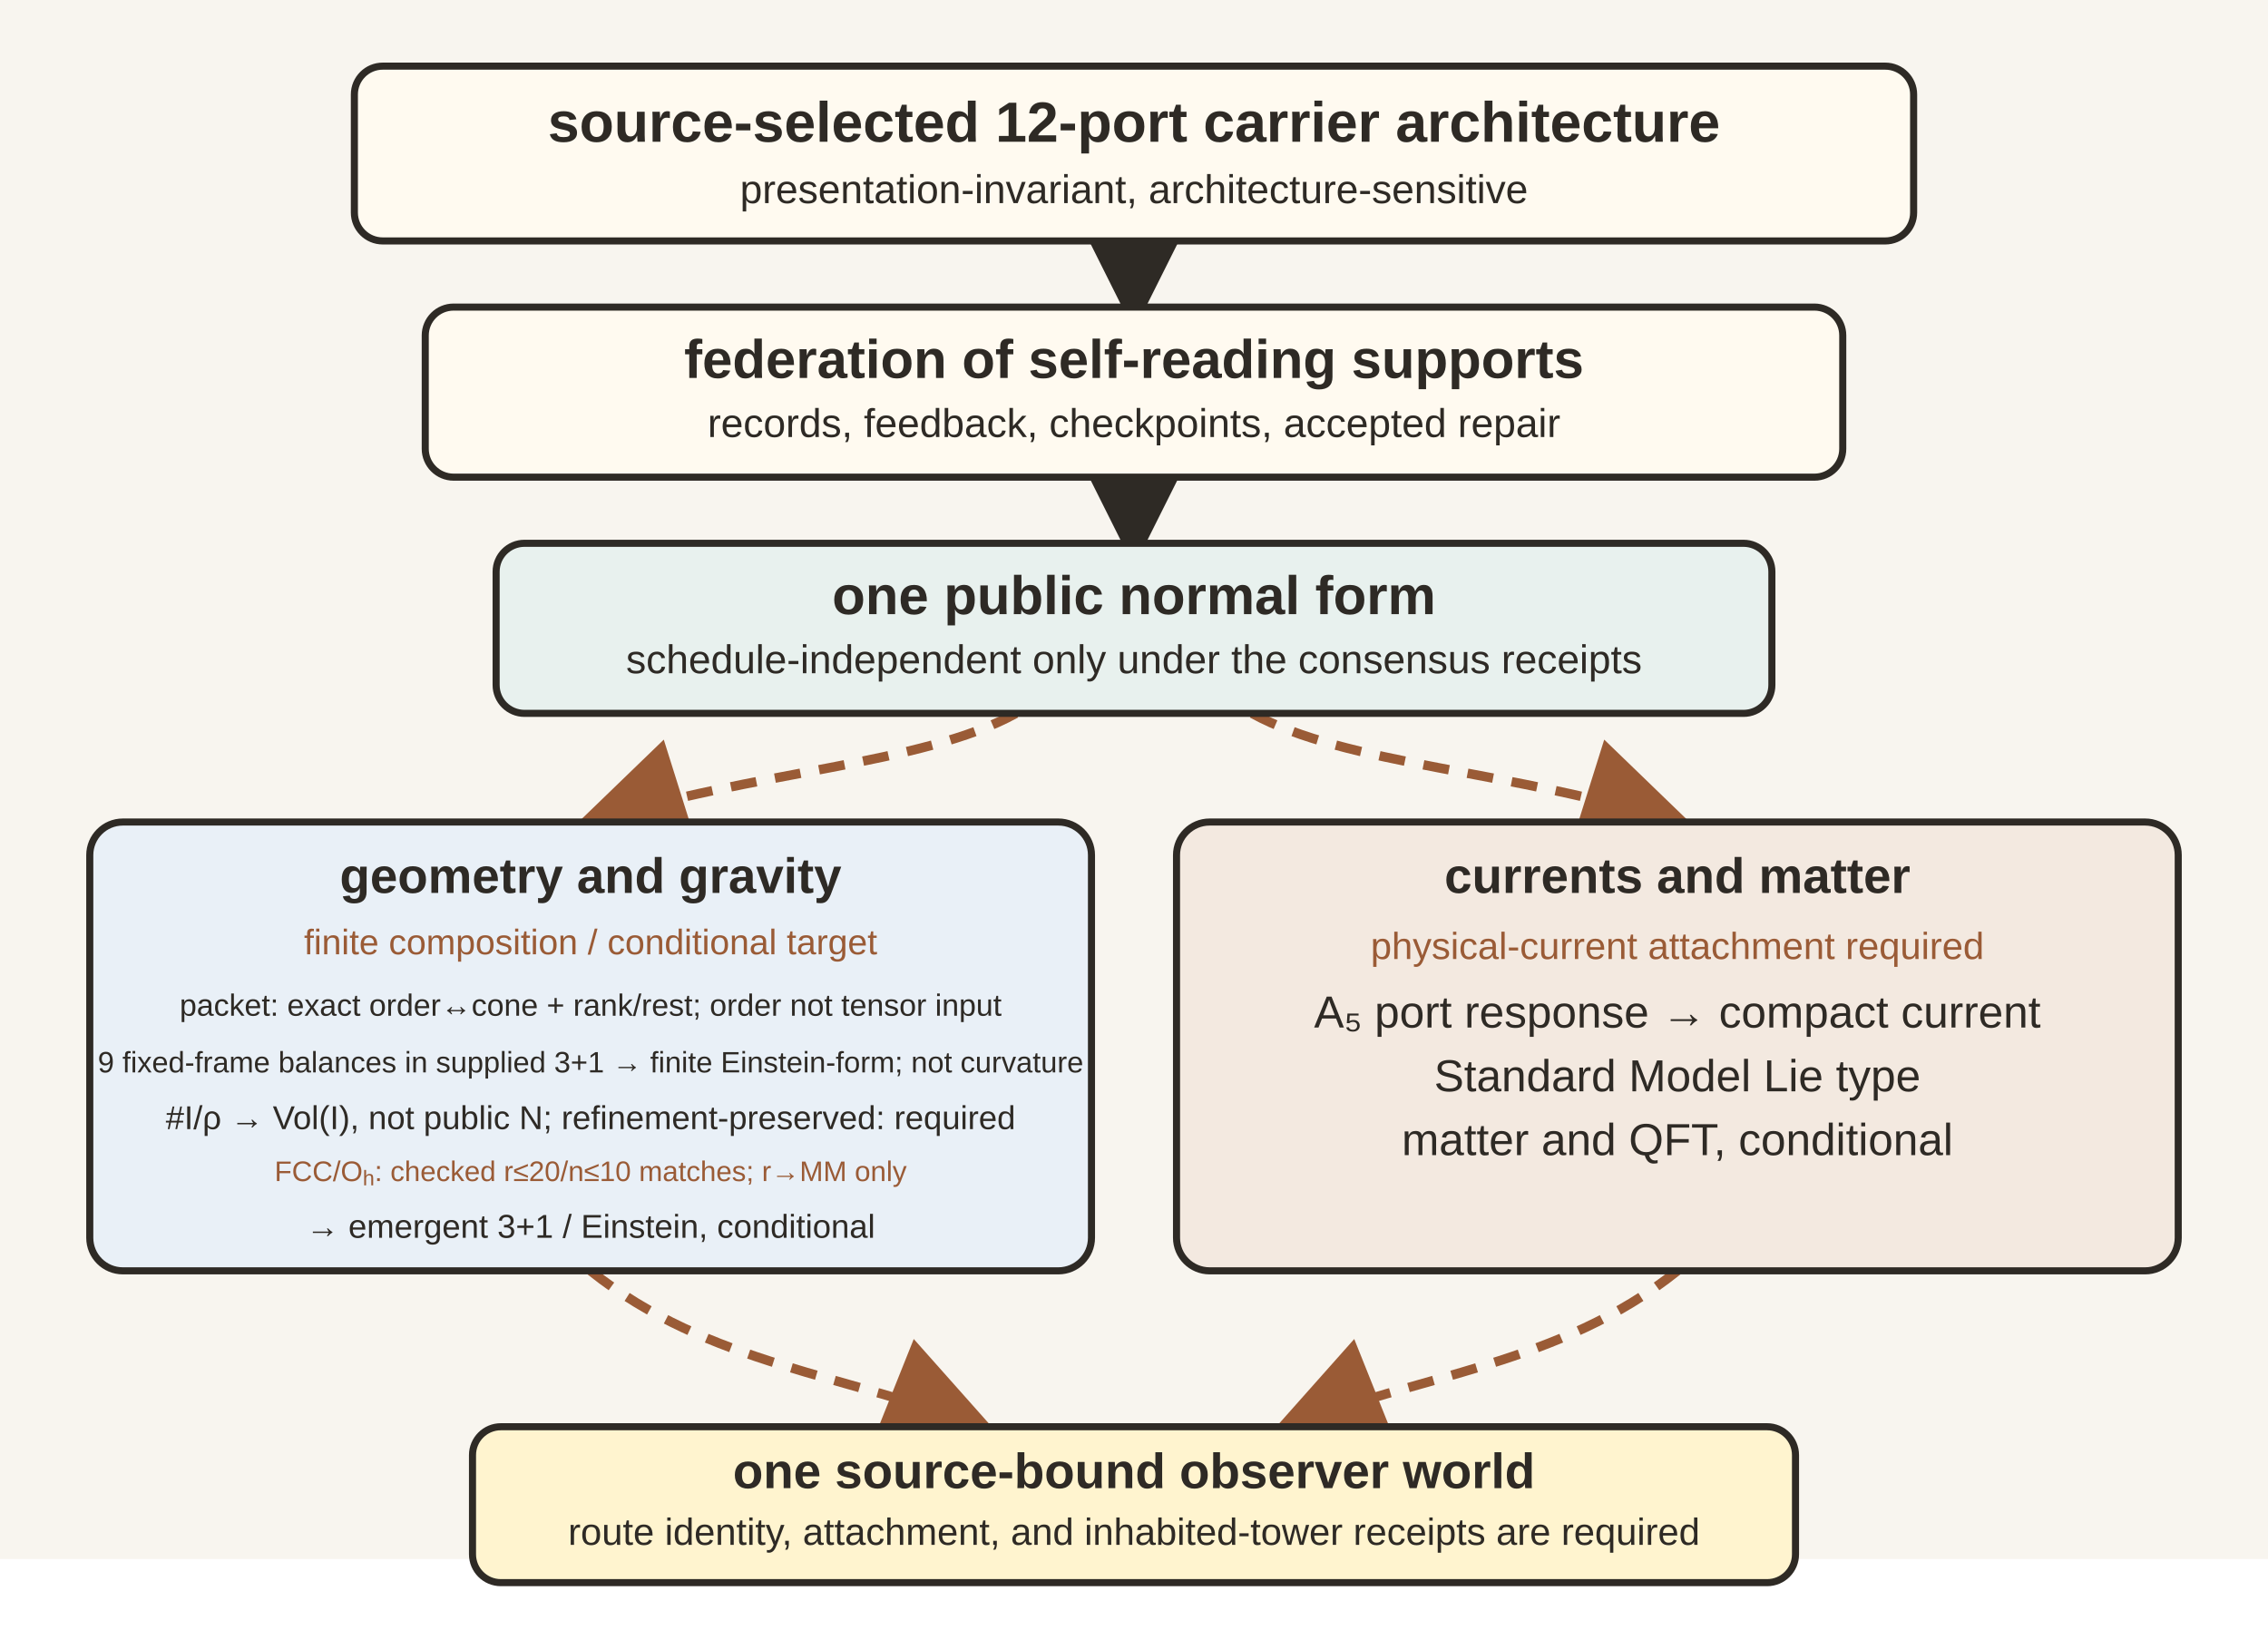
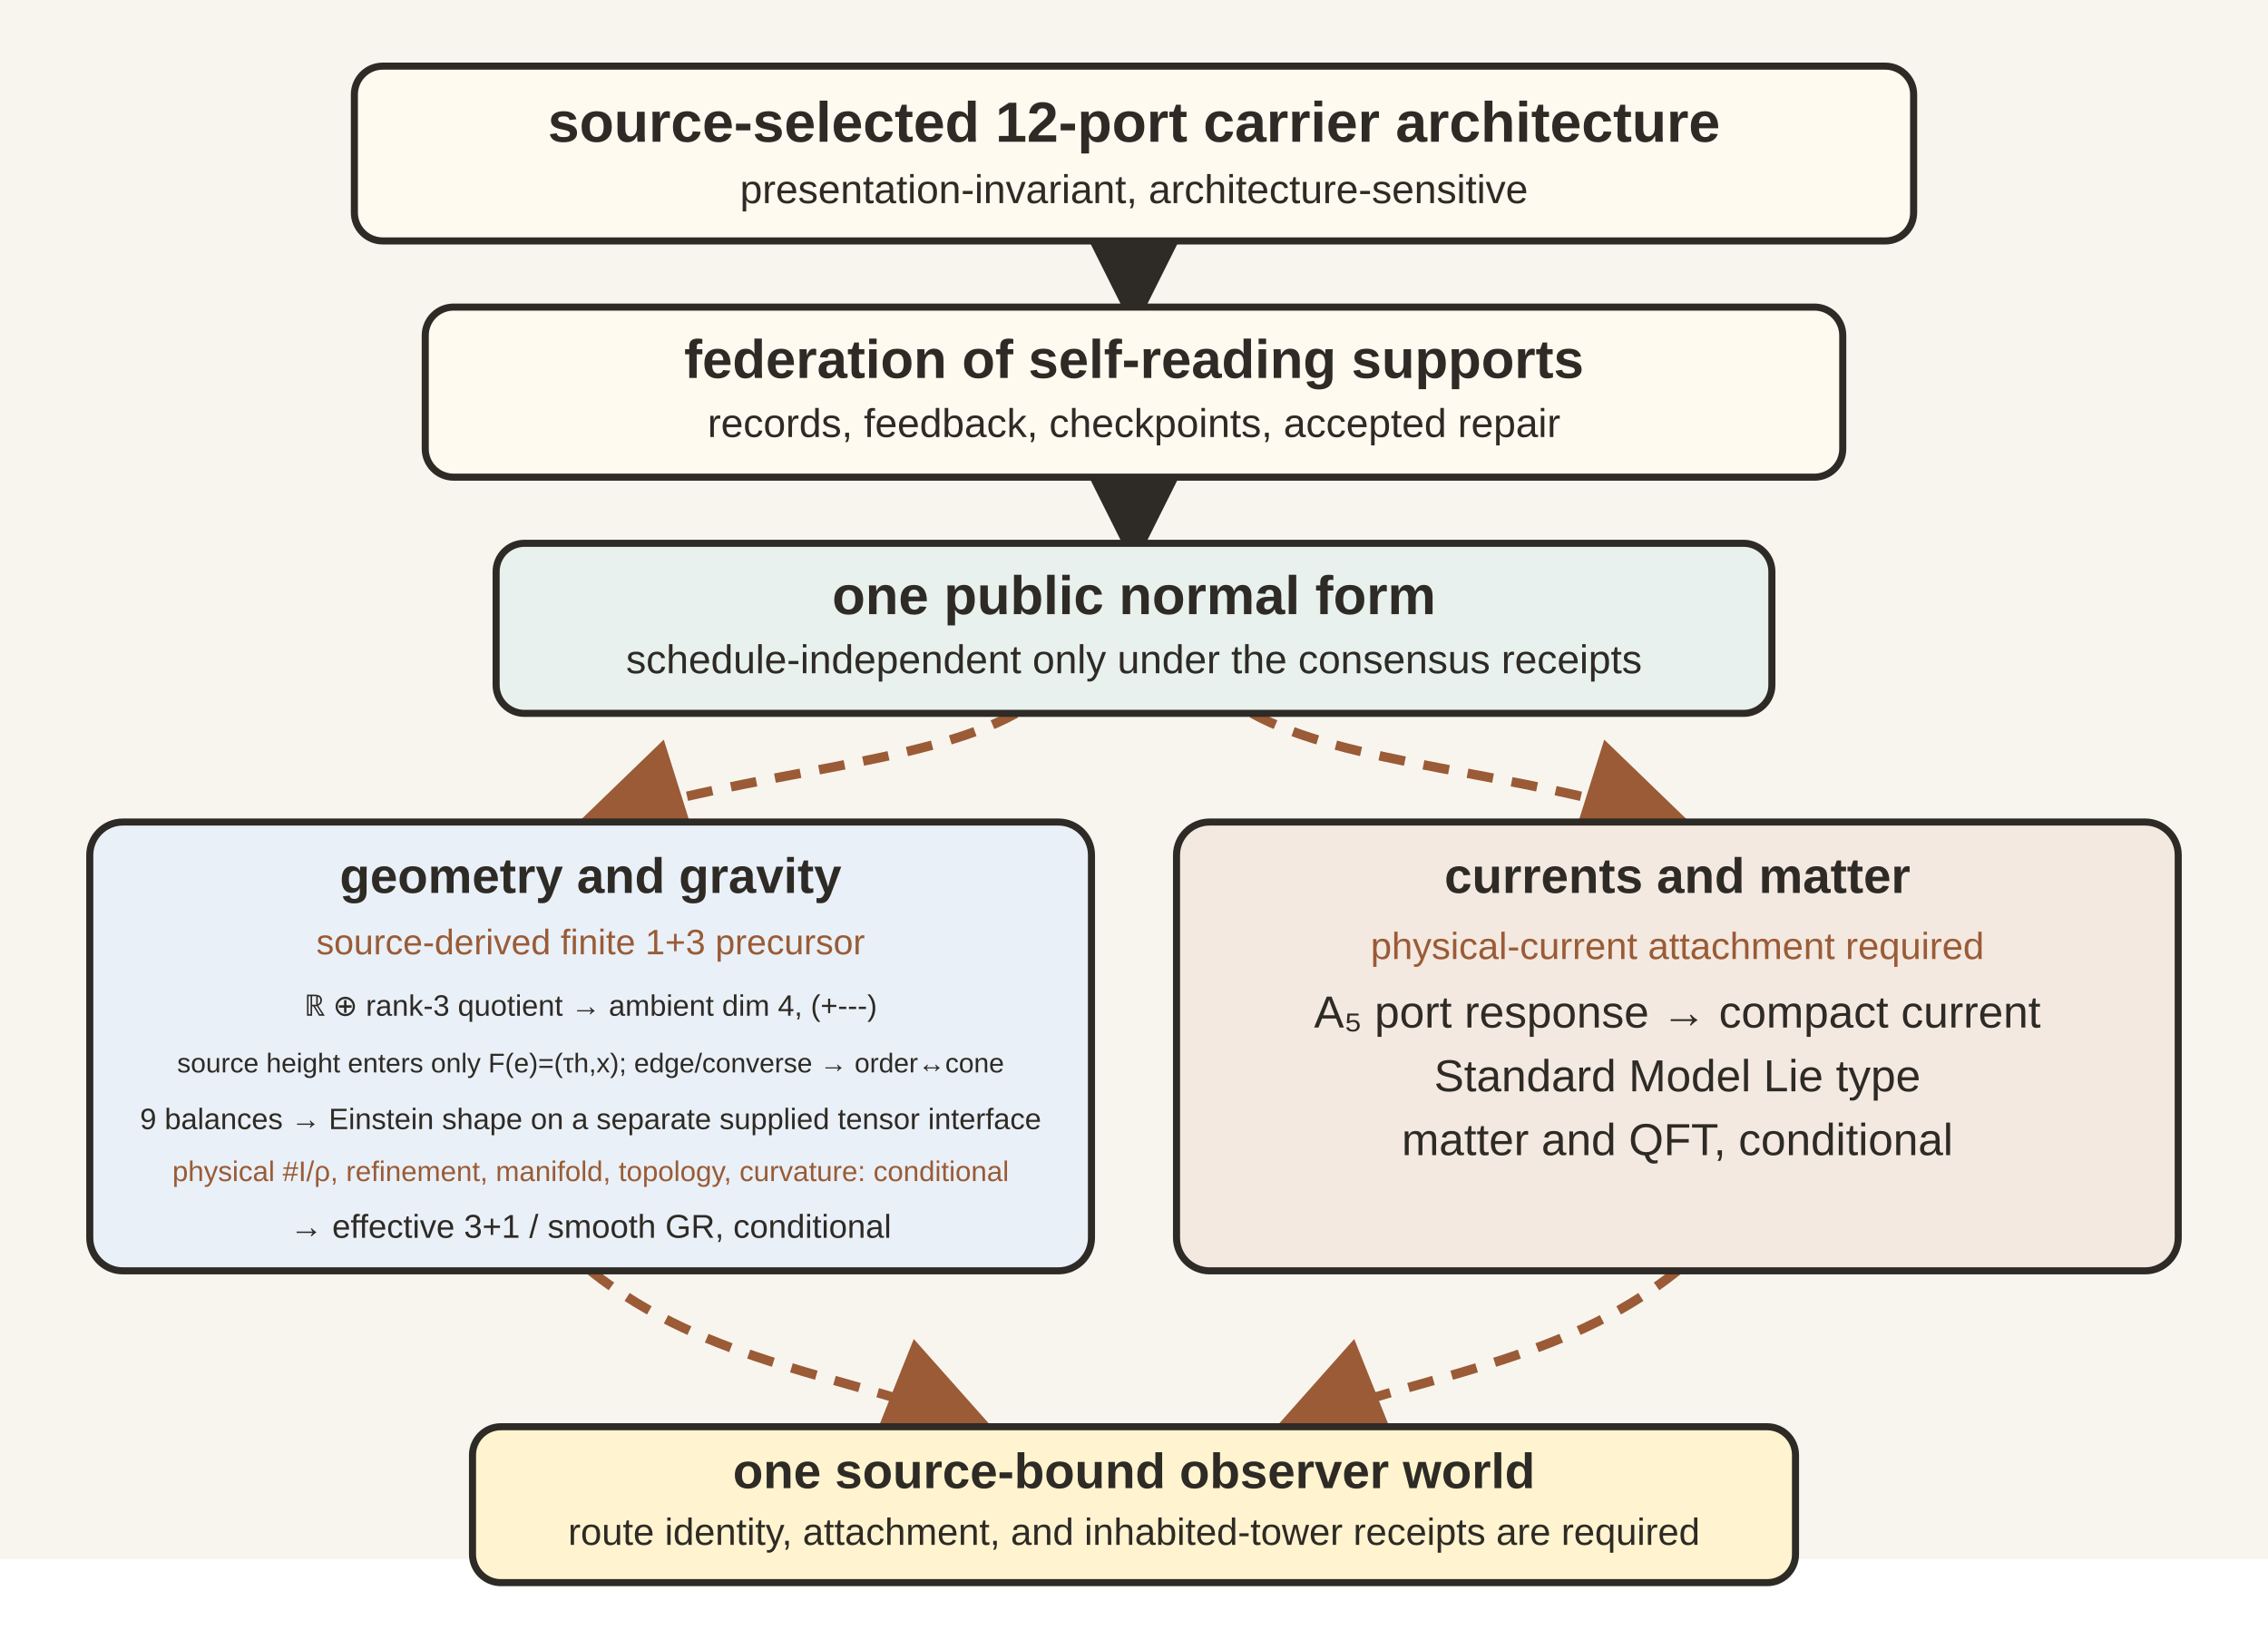
<svg xmlns="http://www.w3.org/2000/svg" width="960" height="690" viewBox="0 0 960 690" role="img" aria-labelledby="title desc">
  <rect width="960" height="660" fill="#f8f5ef" />
  <defs>
    <marker id="arrow" markerWidth="12" markerHeight="12" refX="10" refY="6" orient="auto">
      <path d="M0,0 L12,6 L0,12 Z" fill="#2e2a25" />
    </marker>
    <marker id="open-arrow" markerWidth="12" markerHeight="12" refX="10" refY="6" orient="auto">
      <path d="M0,0 L12,6 L0,12 Z" fill="#9a5b36" />
    </marker>
  </defs>
  <g fill="none" stroke="#2e2a25" stroke-width="5" marker-end="url(#arrow)">
    <path d="M480 102 V130" />
    <path d="M480 202 V230" />
  </g>
  <g fill="none" stroke="#9a5b36" stroke-width="4" stroke-dasharray="11 8" marker-end="url(#open-arrow)">
    <path d="M430 302 C390 324 320 326 250 348" />
    <path d="M530 302 C570 324 640 326 710 348" />
    <path d="M250 538 C300 578 360 582 415 604" />
    <path d="M710 538 C660 578 600 582 545 604" />
  </g>
  <g stroke="#2e2a25" stroke-width="3">
    <rect x="150" y="28" width="660" height="74" rx="12" fill="#fffaf0" />
    <rect x="180" y="130" width="600" height="72" rx="12" fill="#fffaf0" />
    <rect x="210" y="230" width="540" height="72" rx="12" fill="#e8f1ee" />
    <rect x="38" y="348" width="424" height="190" rx="14" fill="#e9f0f7" />
    <rect x="498" y="348" width="424" height="190" rx="14" fill="#f3e9e0" />
    <rect x="200" y="604" width="560" height="66" rx="12" fill="#fff4cf" />
  </g>
  <g font-family="Arial, sans-serif" fill="#2e2a25" text-anchor="middle">
    <text x="480" y="60" font-size="24" font-weight="700">source-selected 12-port carrier architecture</text>
    <text x="480" y="86" font-size="17">presentation-invariant, architecture-sensitive</text>
    <text x="480" y="160" font-size="23" font-weight="700">federation of self-reading supports</text>
    <text x="480" y="185" font-size="17">records, feedback, checkpoints, accepted repair</text>
    <text x="480" y="260" font-size="23" font-weight="700">one public normal form</text>
    <text x="480" y="285" font-size="17">schedule-independent only under the consensus receipts</text>
    <text x="250" y="378" font-size="21" font-weight="700">geometry and gravity</text>
-     <text x="250" y="404" font-size="15" fill="#9a5b36">finite composition / conditional target</text>
-     <text x="250" y="430" font-size="13">packet: exact order↔cone + rank/rest; order not tensor input</text>
-     <text x="250" y="454" font-size="12.5">9 fixed-frame balances in supplied 3+1 → finite Einstein-form; not curvature</text>
-     <text x="250" y="478" font-size="14">#I/ρ → Vol(I), not public N; refinement-preserved: required</text>
-     <text x="250" y="500" font-size="12" fill="#9a5b36">FCC/O<tspan baseline-shift="sub" font-size="9">h</tspan>: checked r≤20/n≤10 matches; r→MM only</text>
-     <text x="250" y="524" font-size="14">→ emergent 3+1 / Einstein, conditional</text>
+     <text x="250" y="404" font-size="15" fill="#9a5b36">source-derived finite 1+3 precursor</text>
+     <text x="250" y="430" font-size="12.5">ℝ ⊕ rank-3 quotient → ambient dim 4, (+---)</text>
+     <text x="250" y="454" font-size="11.5">source height enters only F(e)=(τh,x); edge/converse → order↔cone</text>
+     <text x="250" y="478" font-size="12.5">9 balances → Einstein shape on a separate supplied tensor interface</text>
+     <text x="250" y="500" font-size="12" fill="#9a5b36">physical #I/ρ, refinement, manifold, topology, curvature: conditional</text>
+     <text x="250" y="524" font-size="14">→ effective 3+1 / smooth GR, conditional</text>
    <text x="710" y="378" font-size="21" font-weight="700">currents and matter</text>
    <text x="710" y="406" font-size="16" fill="#9a5b36">physical-current attachment required</text>
    <text x="710" y="435" font-size="19">A₅ port response → compact current</text>
    <text x="710" y="462" font-size="19">Standard Model Lie type</text>
    <text x="710" y="489" font-size="19">matter and QFT, conditional</text>
    <text x="480" y="630" font-size="21" font-weight="700">one source-bound observer world</text>
    <text x="480" y="654" font-size="16">route identity, attachment, and inhabited-tower receipts are required</text>
  </g>
</svg>
